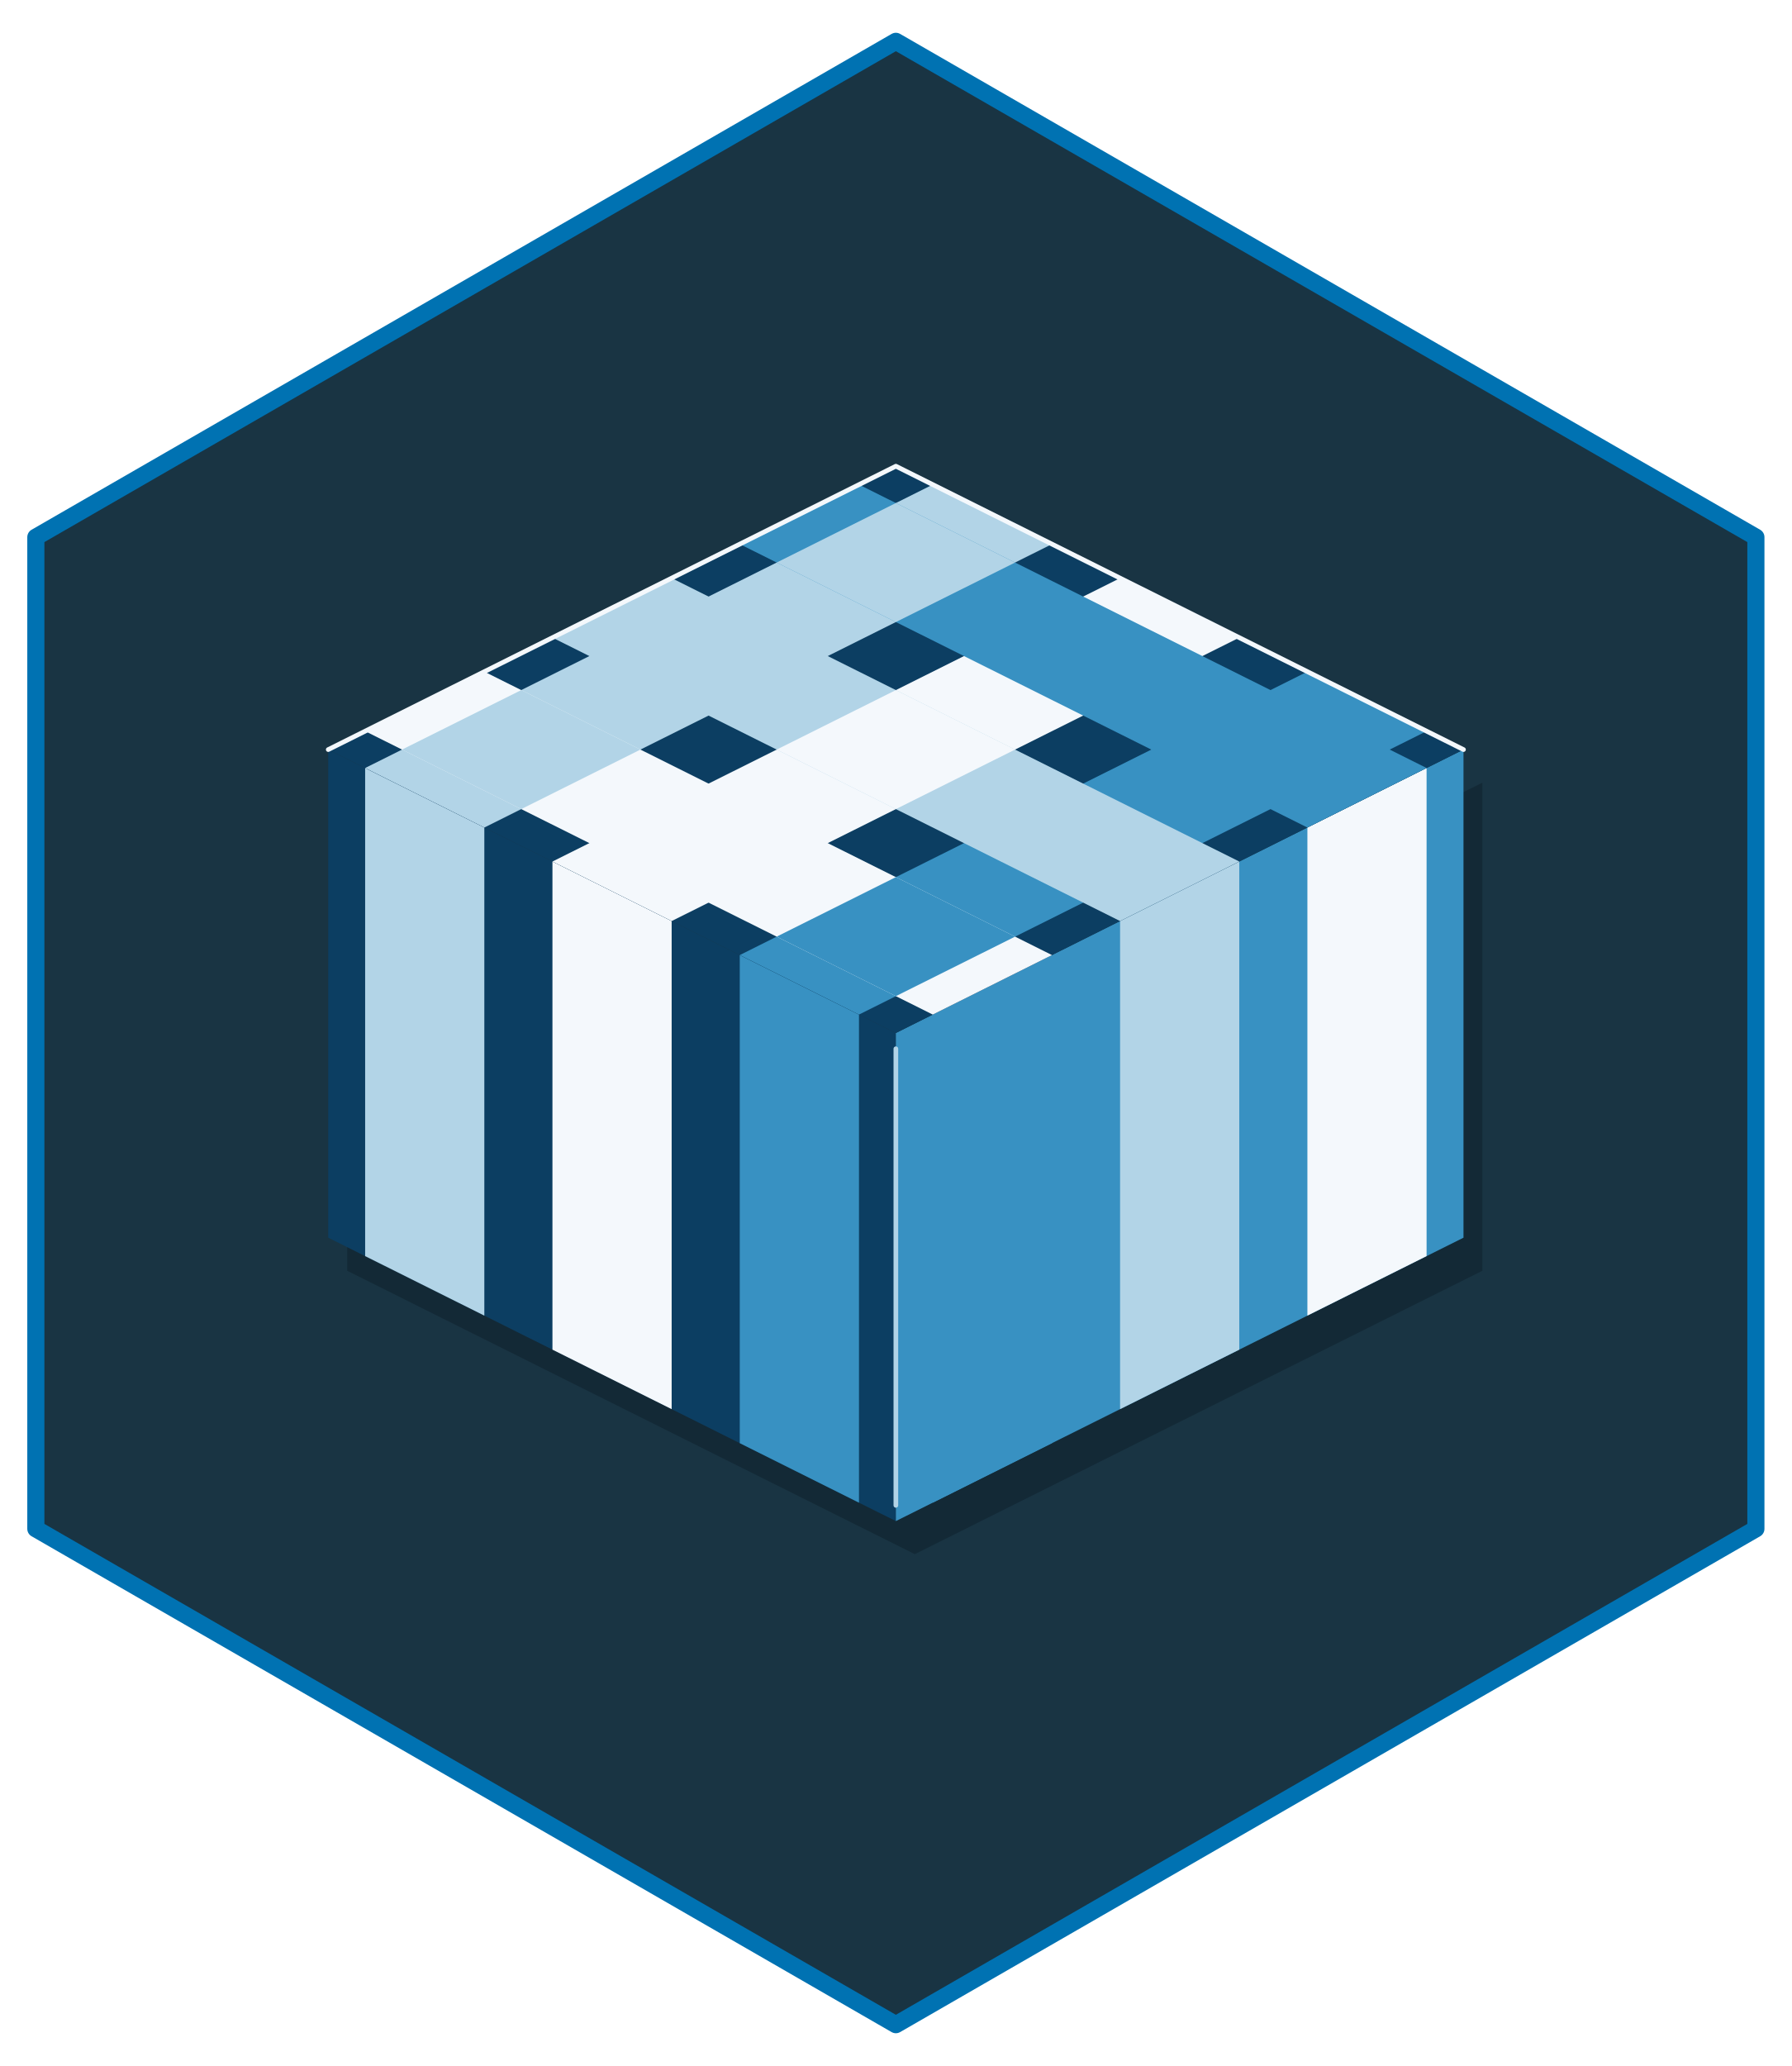
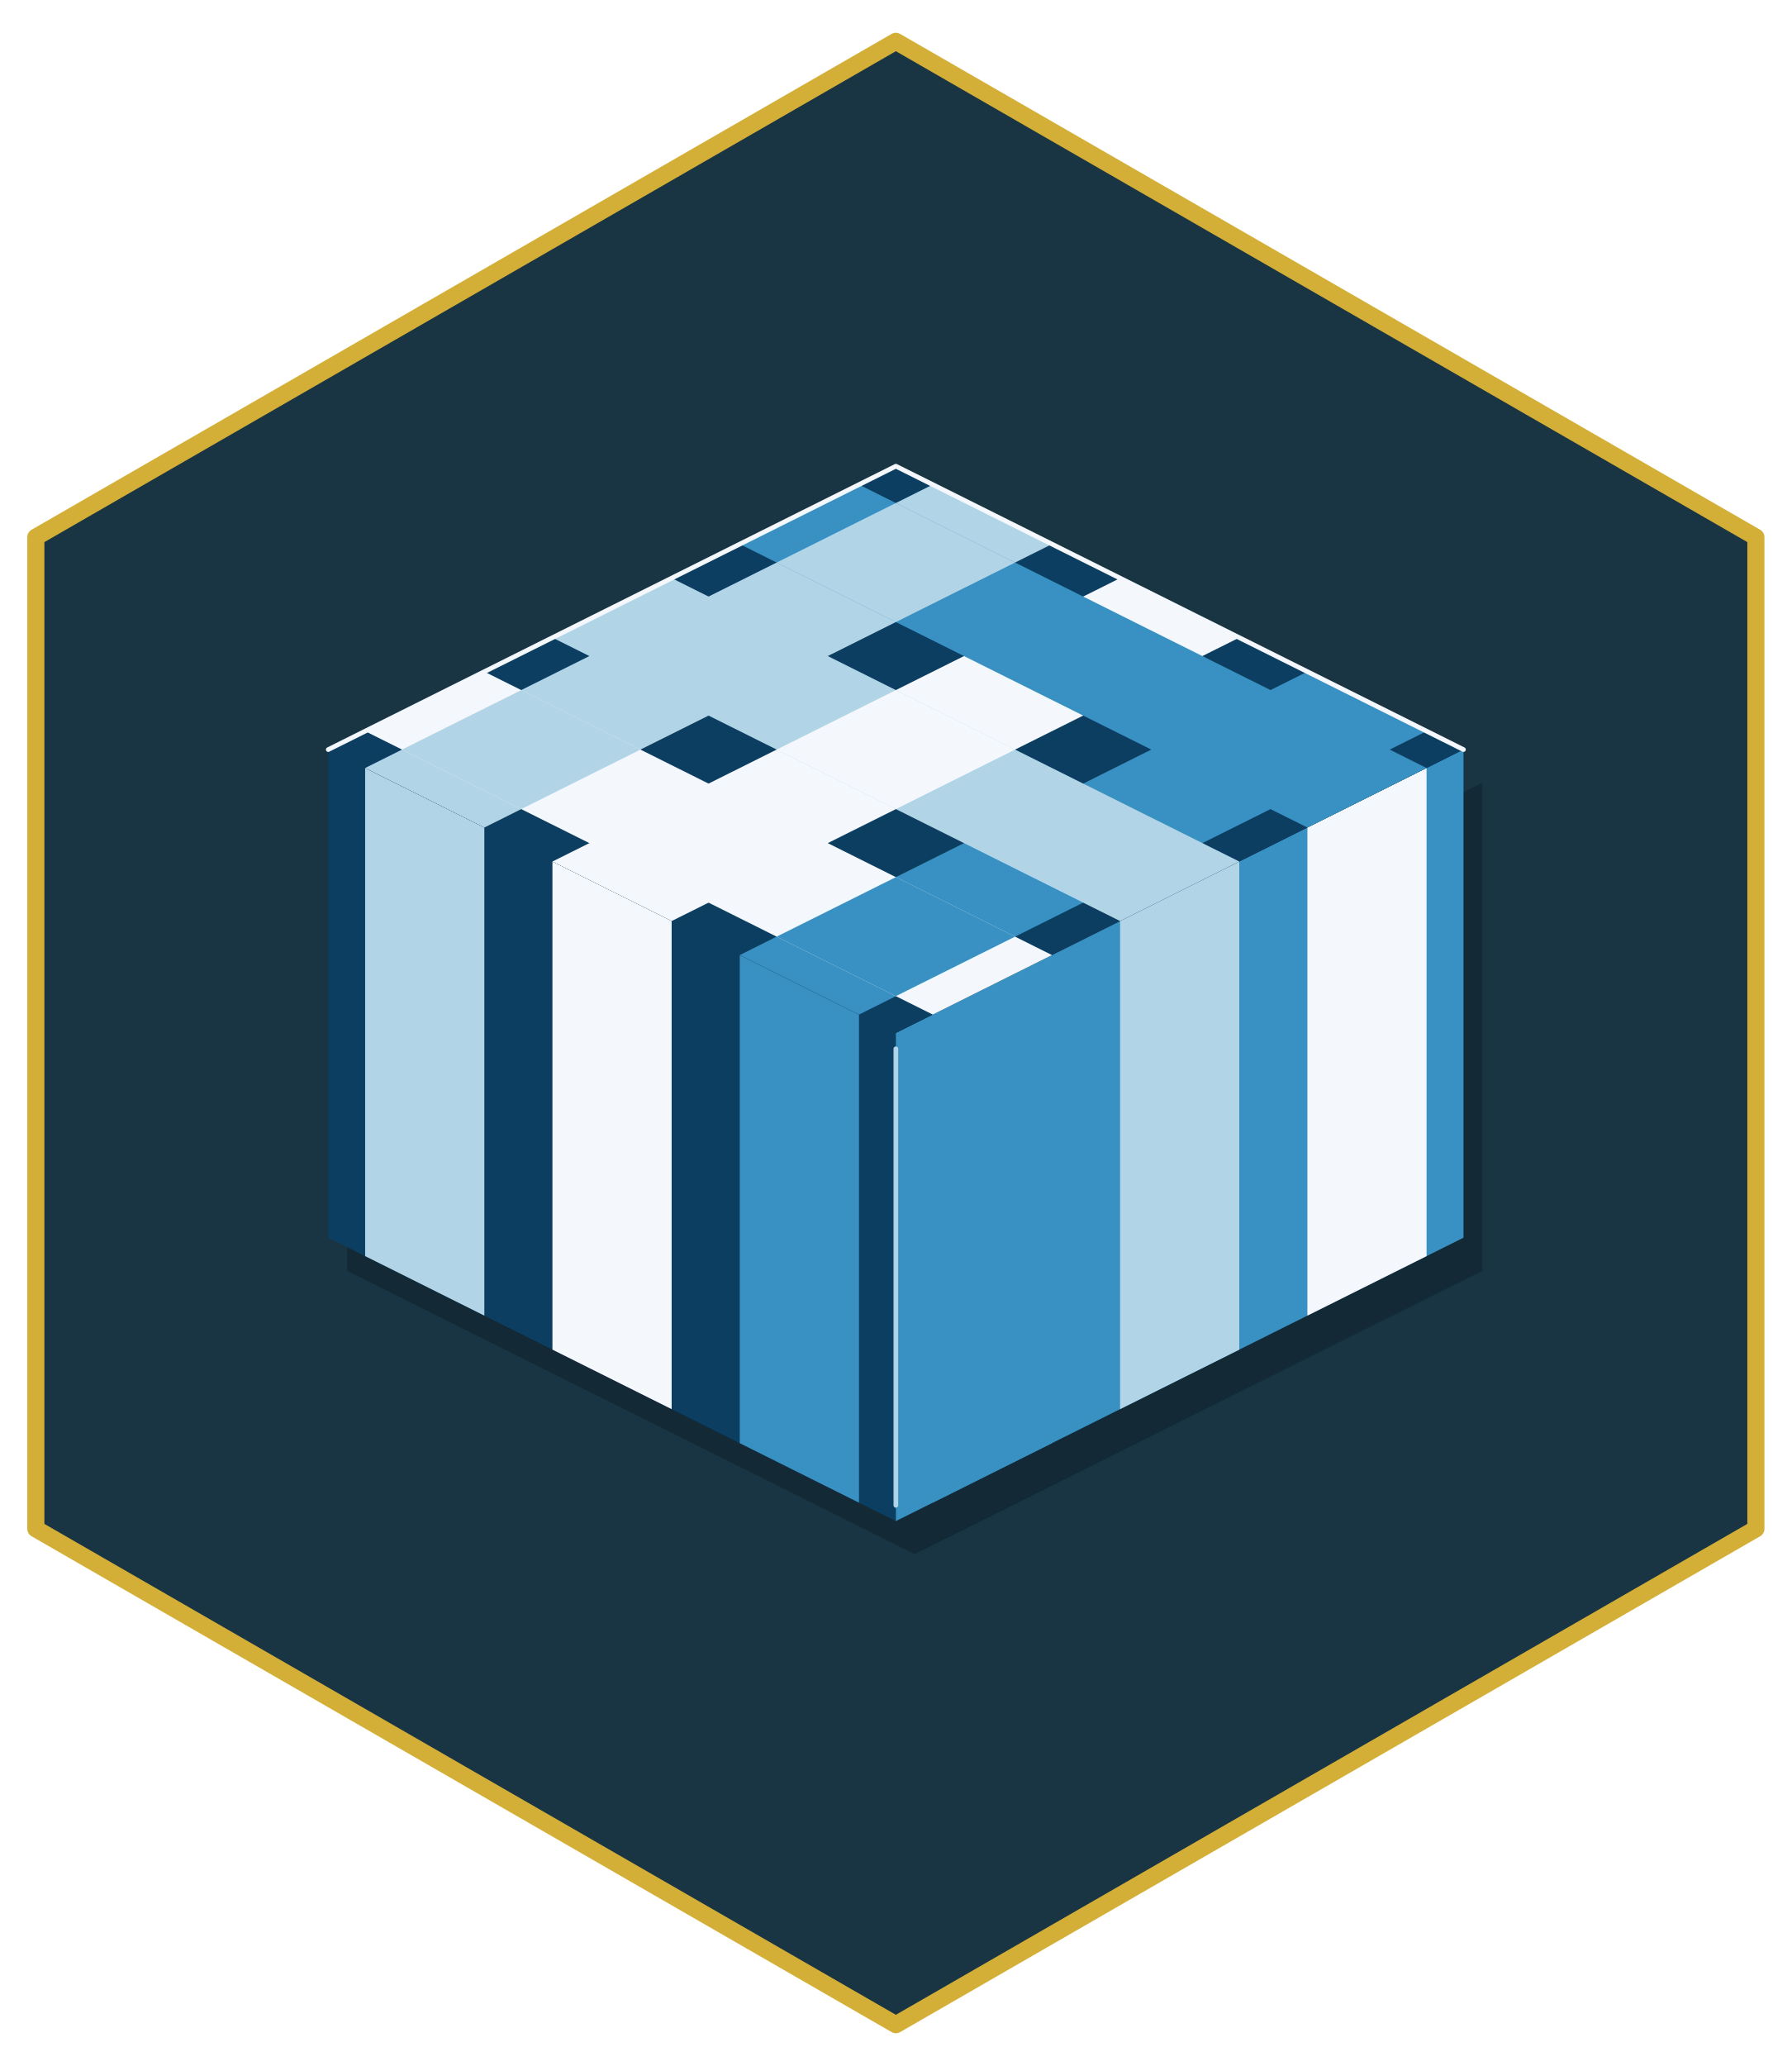
- <svg xmlns="http://www.w3.org/2000/svg" width="432pt" height="498pt" viewBox="0 0 432 498">
-   <path fill-rule="nonzero" fill="rgb(9.804%, 20.392%, 26.275%)" fill-opacity="1" stroke-width="4.125" stroke-linecap="round" stroke-linejoin="round" stroke="rgb(0%, 44.706%, 69.804%)" stroke-opacity="1" stroke-miterlimit="10" d="M 216 9.961 L 423.359 129.48 L 423.359 368.52 L 216 488.039 L 8.641 368.52 L 8.641 129.48 Z M 216 9.961 " />
+ <svg xmlns="http://www.w3.org/2000/svg" width="432" height="498" viewBox="0 0 432 498">
+   <path fill-rule="nonzero" fill="rgb(9.804%, 20.392%, 26.275%)" fill-opacity="1" stroke-width="4.125" stroke-linecap="round" stroke-linejoin="round" stroke="rgb(83.137%, 68.627%, 21.569%)" stroke-opacity="1" stroke-miterlimit="10" d="M 216 9.961 L 423.359 129.48 L 423.359 368.52 L 216 488.039 L 8.641 368.52 L 8.641 129.48 Z M 216 9.961 " />
  <path fill-rule="nonzero" fill="rgb(1.176%, 3.922%, 7.059%)" fill-opacity="0.251" d="M 83.703 188.656 L 220.562 256.969 L 220.562 374.625 L 83.703 306.309 Z M 83.703 188.656 " />
  <path fill-rule="nonzero" fill="rgb(4.706%, 24.314%, 38.431%)" fill-opacity="1" d="M 79.141 180.684 L 216 249 L 216 366.652 L 79.141 298.34 Z M 79.141 180.684 " />
  <path fill-rule="nonzero" fill="rgb(1.176%, 3.922%, 7.059%)" fill-opacity="0.251" d="M 220.562 256.969 L 357.418 188.656 L 357.418 306.309 L 220.562 374.625 Z M 220.562 256.969 " />
  <path fill-rule="nonzero" fill="rgb(21.961%, 56.863%, 76.078%)" fill-opacity="1" d="M 216 249 L 352.859 180.684 L 352.859 298.34 L 216 366.652 Z M 216 249 " />
  <path fill-rule="nonzero" fill="rgb(69.804%, 83.137%, 90.588%)" fill-opacity="1" d="M 88.039 185.125 L 116.777 199.473 L 116.777 317.125 L 88.039 302.777 Z M 88.039 185.125 " />
  <path fill-rule="nonzero" fill="rgb(21.961%, 56.863%, 76.078%)" fill-opacity="1" d="M 224.895 244.559 L 253.637 230.215 L 253.637 347.867 L 224.895 362.215 Z M 224.895 244.559 " />
  <path fill-rule="nonzero" fill="rgb(95.686%, 97.255%, 98.824%)" fill-opacity="1" d="M 133.199 207.668 L 161.941 222.016 L 161.941 339.668 L 133.199 325.324 Z M 133.199 207.668 " />
  <path fill-rule="nonzero" fill="rgb(69.804%, 83.137%, 90.588%)" fill-opacity="1" d="M 270.059 222.016 L 298.801 207.668 L 298.801 325.324 L 270.059 339.668 Z M 270.059 222.016 " />
  <path fill-rule="nonzero" fill="rgb(21.961%, 56.863%, 76.078%)" fill-opacity="1" d="M 178.363 230.215 L 207.105 244.559 L 207.105 362.215 L 178.363 347.867 Z M 178.363 230.215 " />
  <path fill-rule="nonzero" fill="rgb(95.686%, 97.255%, 98.824%)" fill-opacity="1" d="M 315.223 199.473 L 343.961 185.125 L 343.961 302.777 L 315.223 317.125 Z M 315.223 199.473 " />
  <path fill-rule="nonzero" fill="rgb(4.706%, 24.314%, 38.431%)" fill-opacity="1" d="M 216 112.371 L 352.859 180.684 L 216 249 L 79.141 180.684 Z M 216 112.371 " />
  <path fill-rule="nonzero" fill="rgb(69.804%, 83.137%, 90.588%)" fill-opacity="1" d="M 224.895 116.812 L 253.637 131.156 L 116.777 199.473 L 88.039 185.125 Z M 224.895 116.812 " />
  <path fill-rule="nonzero" fill="rgb(95.686%, 97.255%, 98.824%)" fill-opacity="1" d="M 270.059 139.355 L 298.801 153.699 L 161.941 222.016 L 133.199 207.668 Z M 270.059 139.355 " />
  <path fill-rule="nonzero" fill="rgb(21.961%, 56.863%, 76.078%)" fill-opacity="1" d="M 315.223 161.898 L 343.961 176.246 L 207.105 244.559 L 178.363 230.215 Z M 315.223 161.898 " />
  <path fill-rule="nonzero" fill="rgb(21.961%, 56.863%, 76.078%)" fill-opacity="1" d="M 207.105 116.812 L 343.961 185.125 L 315.223 199.473 L 178.363 131.156 Z M 207.105 116.812 " />
  <path fill-rule="nonzero" fill="rgb(69.804%, 83.137%, 90.588%)" fill-opacity="1" d="M 161.941 139.355 L 298.801 207.668 L 270.059 222.016 L 133.199 153.699 Z M 161.941 139.355 " />
  <path fill-rule="nonzero" fill="rgb(95.686%, 97.255%, 98.824%)" fill-opacity="1" d="M 116.777 161.898 L 253.637 230.215 L 224.895 244.559 L 88.039 176.246 Z M 116.777 161.898 " />
  <path fill-rule="nonzero" fill="rgb(69.804%, 83.137%, 90.588%)" fill-opacity="1" d="M 216 121.25 L 244.738 135.598 L 216 149.945 L 187.262 135.598 Z M 216 121.25 " />
  <path fill-rule="nonzero" fill="rgb(69.804%, 83.137%, 90.588%)" fill-opacity="1" d="M 125.676 166.34 L 154.414 180.684 L 125.676 195.031 L 96.934 180.684 Z M 125.676 166.34 " />
  <path fill-rule="nonzero" fill="rgb(95.686%, 97.255%, 98.824%)" fill-opacity="1" d="M 216 166.34 L 244.738 180.684 L 216 195.031 L 187.262 180.684 Z M 216 166.34 " />
  <path fill-rule="nonzero" fill="rgb(21.961%, 56.863%, 76.078%)" fill-opacity="1" d="M 306.324 166.34 L 335.066 180.684 L 306.324 195.031 L 277.586 180.684 Z M 306.324 166.34 " />
  <path fill-rule="nonzero" fill="rgb(21.961%, 56.863%, 76.078%)" fill-opacity="1" d="M 216 211.426 L 244.738 225.773 L 216 240.117 L 187.262 225.773 Z M 216 211.426 " />
  <path fill="none" stroke-width="1.125" stroke-linecap="round" stroke-linejoin="round" stroke="rgb(95.686%, 97.255%, 98.824%)" stroke-opacity="1" stroke-miterlimit="10" d="M 79.141 180.684 L 216 112.371 L 352.859 180.684 " />
  <path fill="none" stroke-width="1.125" stroke-linecap="round" stroke-linejoin="round" stroke="rgb(69.804%, 83.137%, 90.588%)" stroke-opacity="1" stroke-miterlimit="10" d="M 216 252.797 L 216 362.859 " />
</svg>
